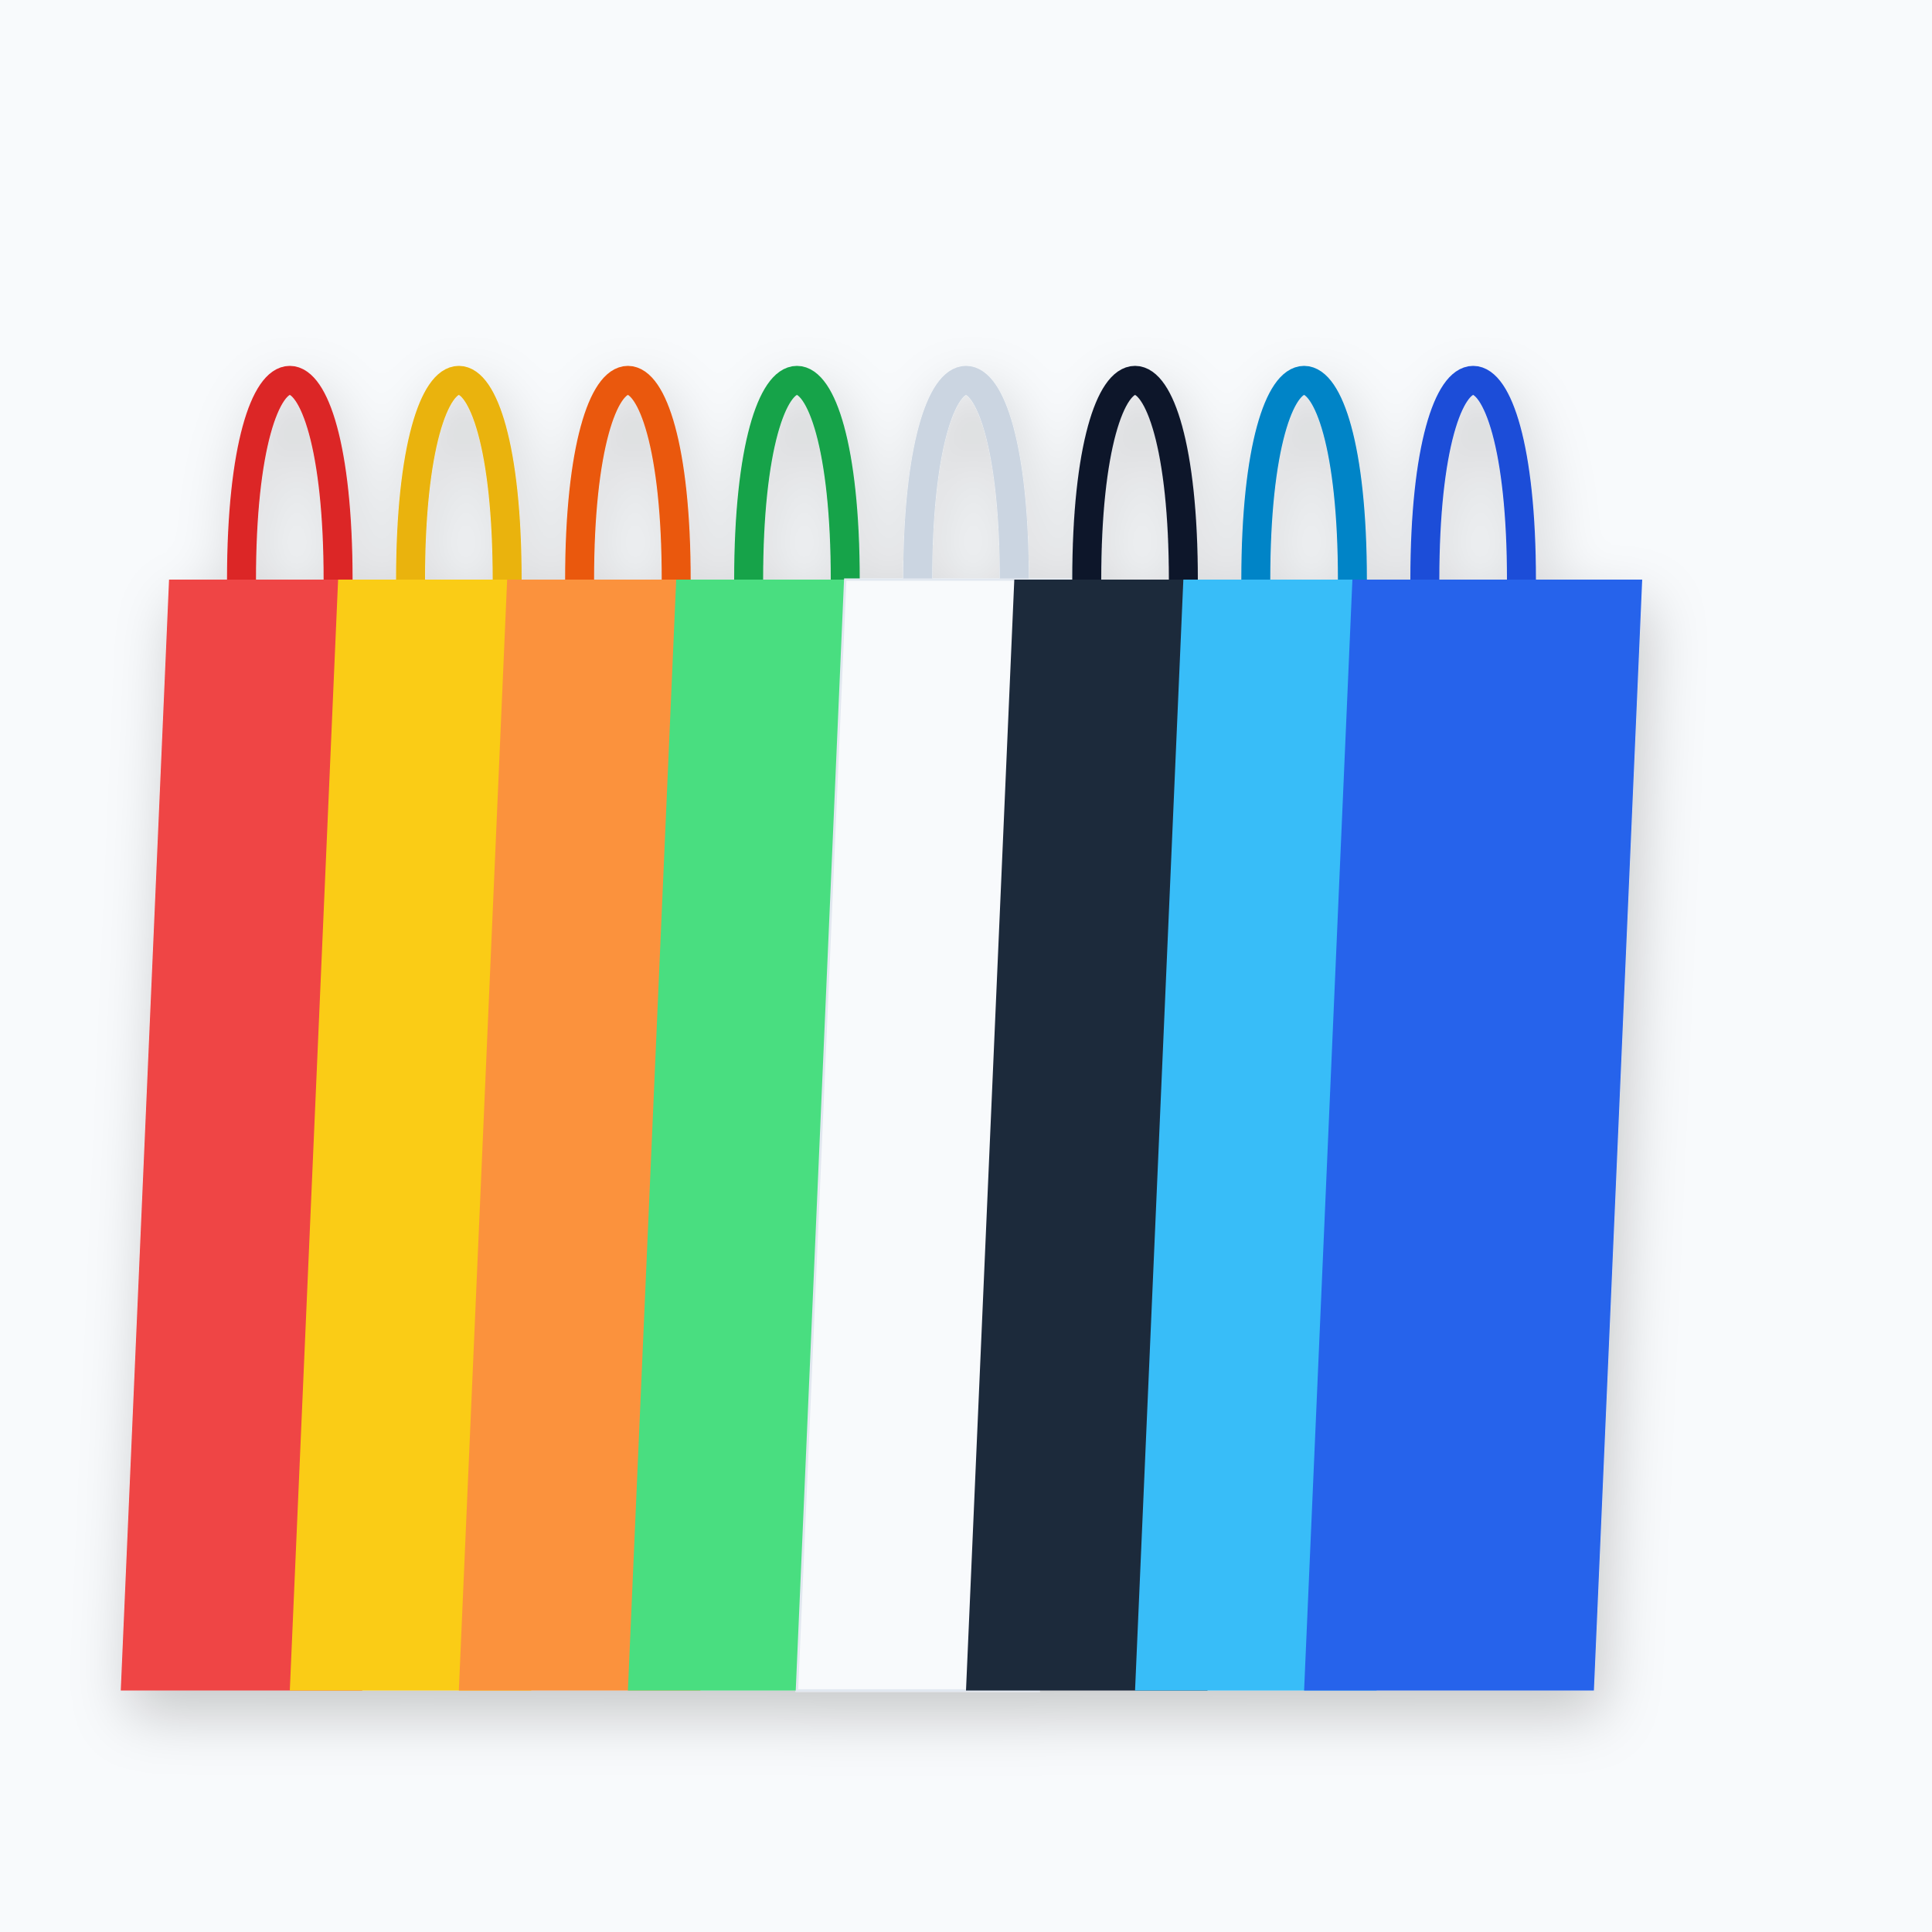
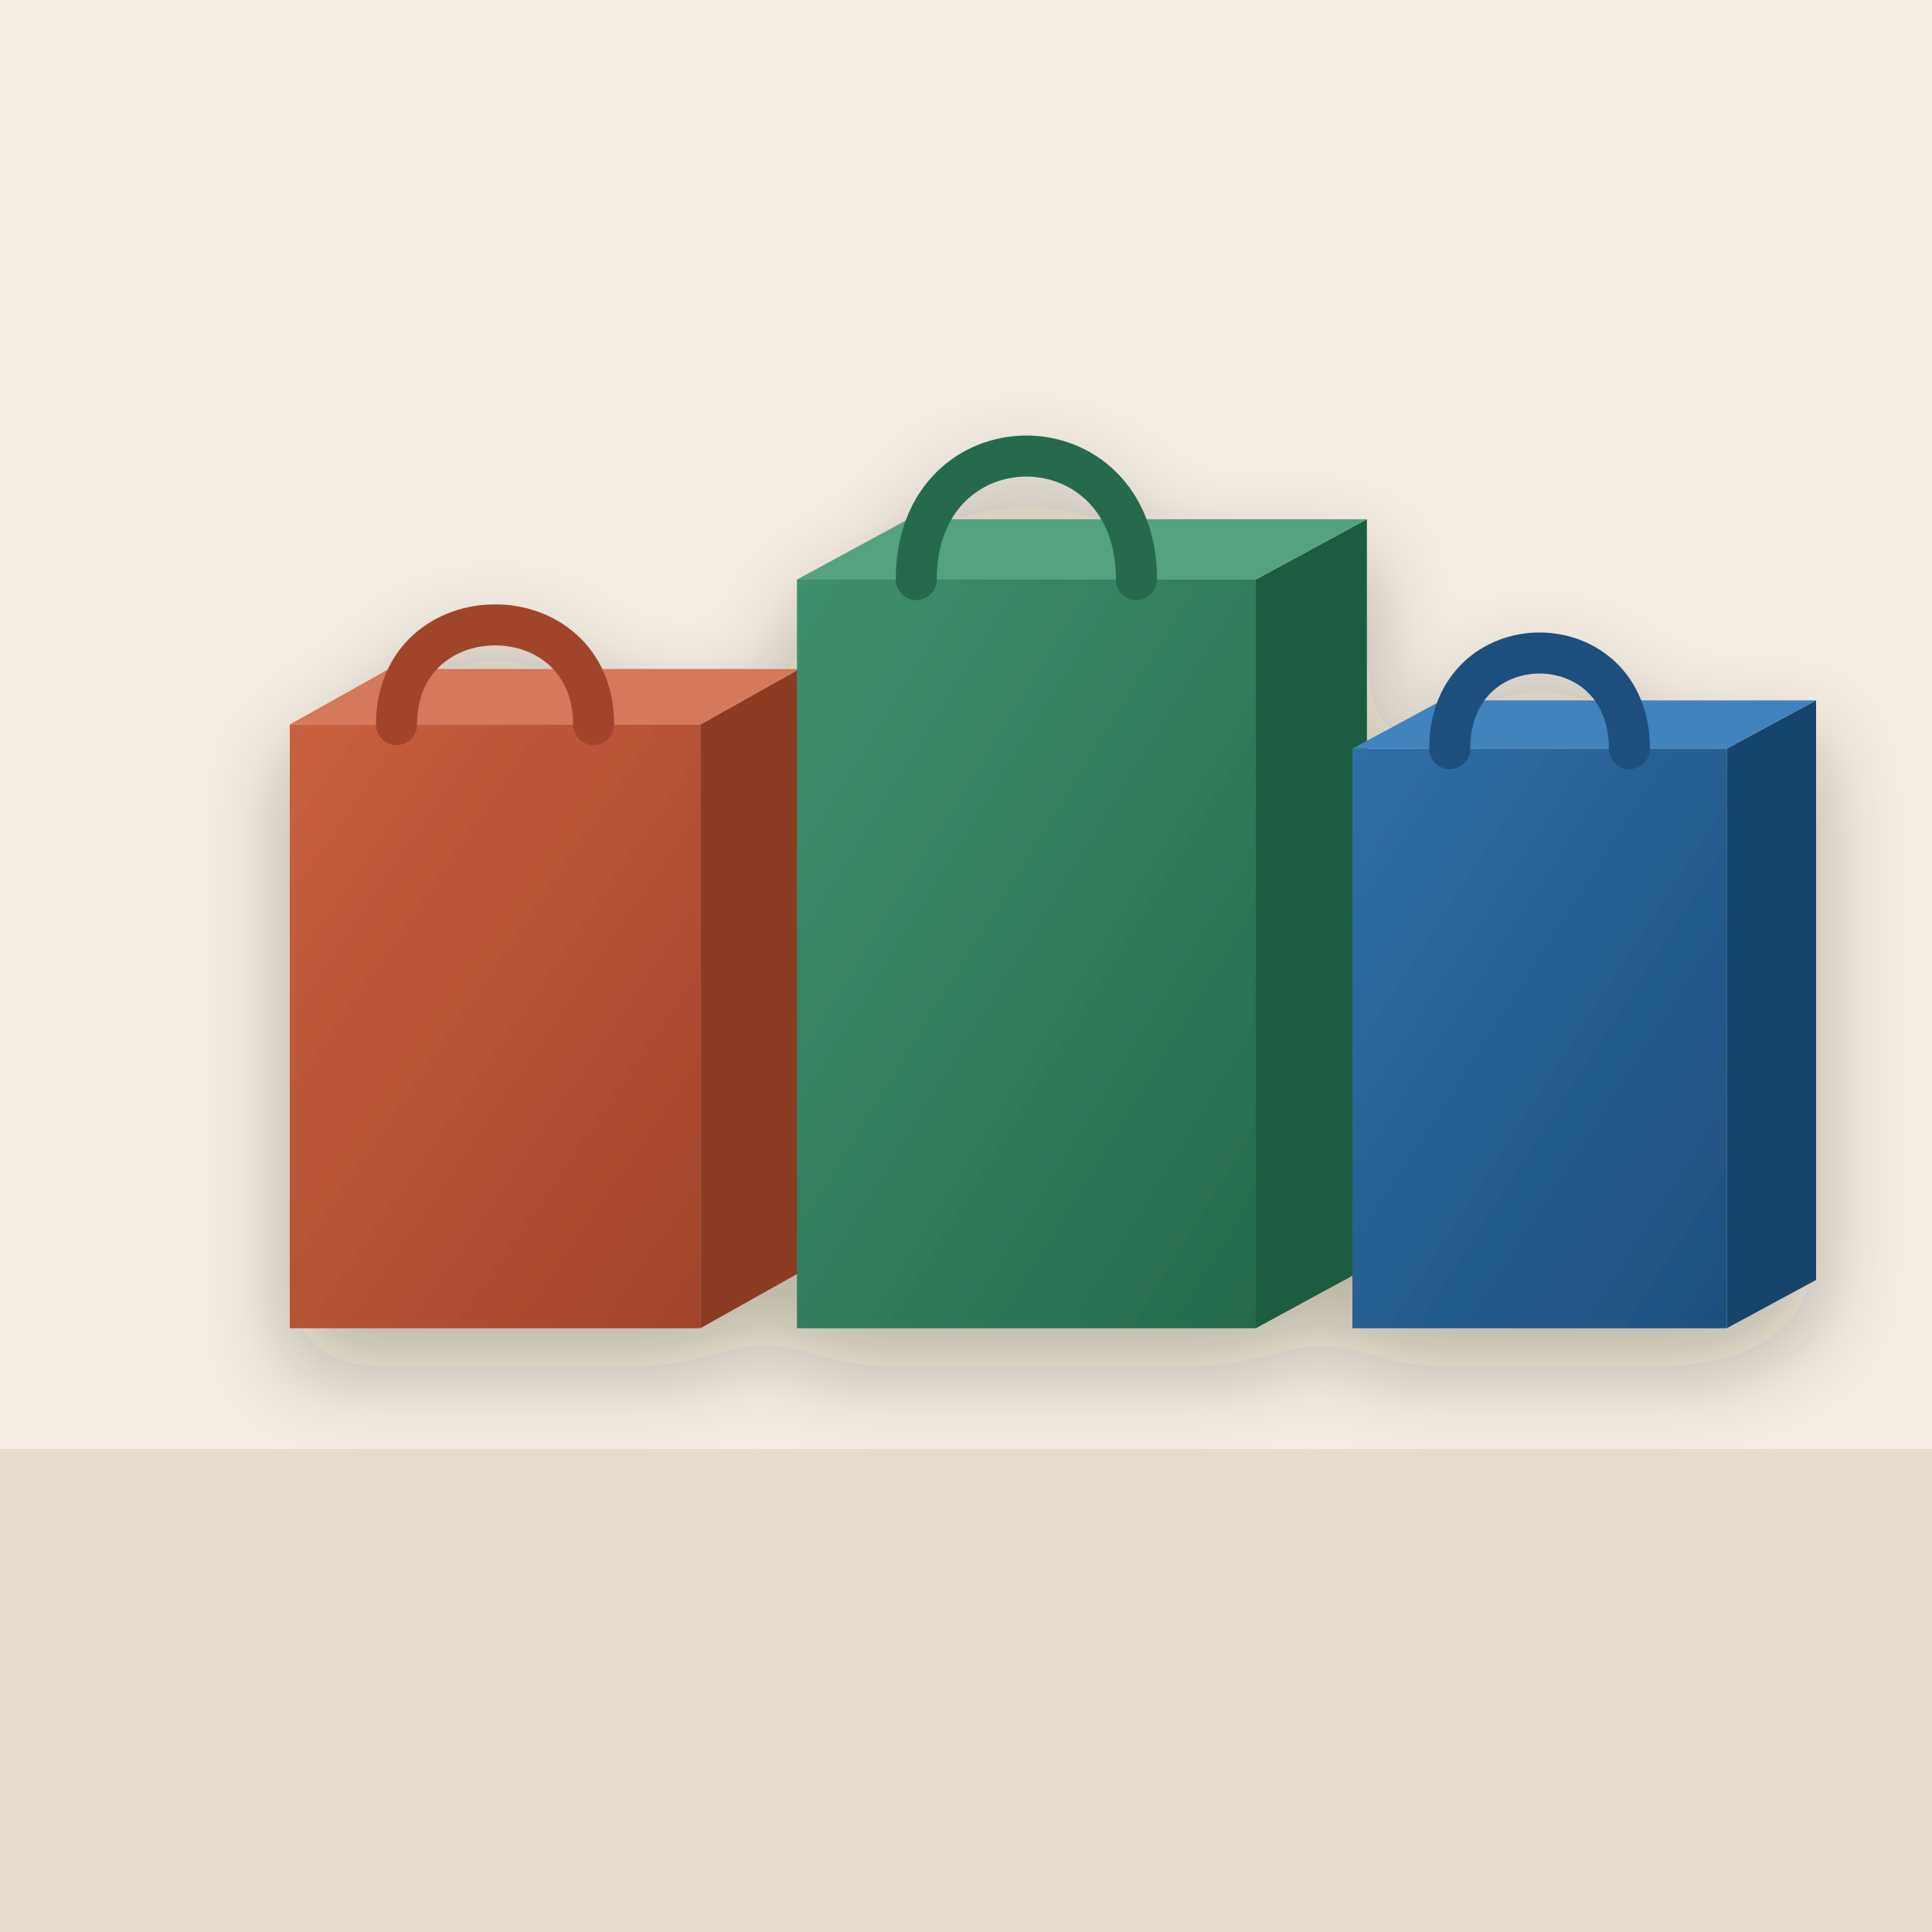
<svg xmlns="http://www.w3.org/2000/svg" viewBox="0 0 800 800" width="100%" height="100%">
  <defs>
-     <filter id="rainShadow" x="-10%" y="-10%" width="120%" height="120%">
-       <feDropShadow dx="3" dy="10" stdDeviation="12" flood-color="#000" flood-opacity="0.2" />
+     <linearGradient id="nwA" x1="0%" y1="0%" x2="100%" y2="100%">
+       <stop offset="0%" stop-color="#3f8f6d" />
+       <stop offset="100%" stop-color="#256b4d" />
+     </linearGradient>
+     <linearGradient id="nwB" x1="0%" y1="0%" x2="100%" y2="100%">
+       <stop offset="0%" stop-color="#2f6fa8" />
+       <stop offset="100%" stop-color="#1d4f7d" />
+     </linearGradient>
+     <linearGradient id="nwC" x1="0%" y1="0%" x2="100%" y2="100%">
+       <stop offset="0%" stop-color="#c9603f" />
+       <stop offset="100%" stop-color="#a1442a" />
+     </linearGradient>
+     <filter id="soft" x="-15%" y="-15%" width="130%" height="130%">
+       <feDropShadow dx="0" dy="16" stdDeviation="18" flood-color="#2a1a0c" flood-opacity="0.28" />
    </filter>
  </defs>
-   <rect width="800" height="800" fill="#f8fafc" />
-   <g filter="url(#rainShadow)">
-     <path d="M 100 240 C 100 130, 140 130, 140 240" fill="none" stroke="#dc2626" stroke-width="12" />
-     <polygon points="70,240 170,240 150,700 50,700" fill="#ef4444" />
-     <path d="M 170 240 C 170 130, 210 130, 210 240" fill="none" stroke="#eab308" stroke-width="12" />
-     <polygon points="140,240 240,240 220,700 120,700" fill="#facc15" />
-     <path d="M 240 240 C 240 130, 280 130, 280 240" fill="none" stroke="#ea580c" stroke-width="12" />
-     <polygon points="210,240 310,240 290,700 190,700" fill="#fb923c" />
-     <path d="M 310 240 C 310 130, 350 130, 350 240" fill="none" stroke="#16a34a" stroke-width="12" />
-     <polygon points="280,240 380,240 360,700 260,700" fill="#4ade80" />
-     <path d="M 380 240 C 380 130, 420 130, 420 240" fill="none" stroke="#cbd5e1" stroke-width="12" />
-     <polygon points="350,240 450,240 430,700 330,700" fill="#f8fafc" stroke="#e2e8f0" />
-     <path d="M 450 240 C 450 130, 490 130, 490 240" fill="none" stroke="#0f172a" stroke-width="12" />
-     <polygon points="420,240 520,240 500,700 400,700" fill="#1e293b" />
-     <path d="M 520 240 C 520 130, 560 130, 560 240" fill="none" stroke="#0284c7" stroke-width="12" />
-     <polygon points="490,240 590,240 570,700 470,700" fill="#38bdf8" />
-     <path d="M 590 240 C 590 130, 630 130, 630 240" fill="none" stroke="#1d4ed8" stroke-width="12" />
-     <polygon points="560,240 680,240 660,700 540,700" fill="#2563eb" />
+   <rect width="800" height="800" fill="#f5ede3" />
+   <rect y="600" width="800" height="200" fill="#e7dccd" />
+   <g filter="url(#soft)">
+     <polygon points="290,300 331,277 331,527 290,550" fill="#8d3a23" />
+     <polygon points="120,300 161,277 331,277 290,300" fill="#d4795a" />
+     <rect x="120" y="300" width="170" height="250" fill="url(#nwC)" />
+     <path d="M 164.2 300 C 164.2 245, 245.8 245, 245.8 300" fill="none" stroke="#a1442a" stroke-width="17" stroke-linecap="round" />
+     <polygon points="520,240 566,215 566,525 520,550" fill="#1f5c41" />
+     <polygon points="330,240 376,215 566,215 520,240" fill="#54a281" />
+     <rect x="330" y="240" width="190" height="310" fill="url(#nwA)" />
+     <path d="M 379.4 240 C 379.4 171.8, 470.6 171.8, 470.6 240" fill="none" stroke="#256b4d" stroke-width="17" stroke-linecap="round" />
+     <polygon points="715,310 752,290 752,530 715,550" fill="#18456c" />
+     <polygon points="560,310 597,290 752,290 715,310" fill="#4183bd" />
+     <rect x="560" y="310" width="155" height="240" fill="url(#nwB)" />
+     <path d="M 600.3 310 C 600.3 257.2, 674.7 257.2, 674.7 310" fill="none" stroke="#1d4f7d" stroke-width="17" stroke-linecap="round" />
  </g>
</svg>
